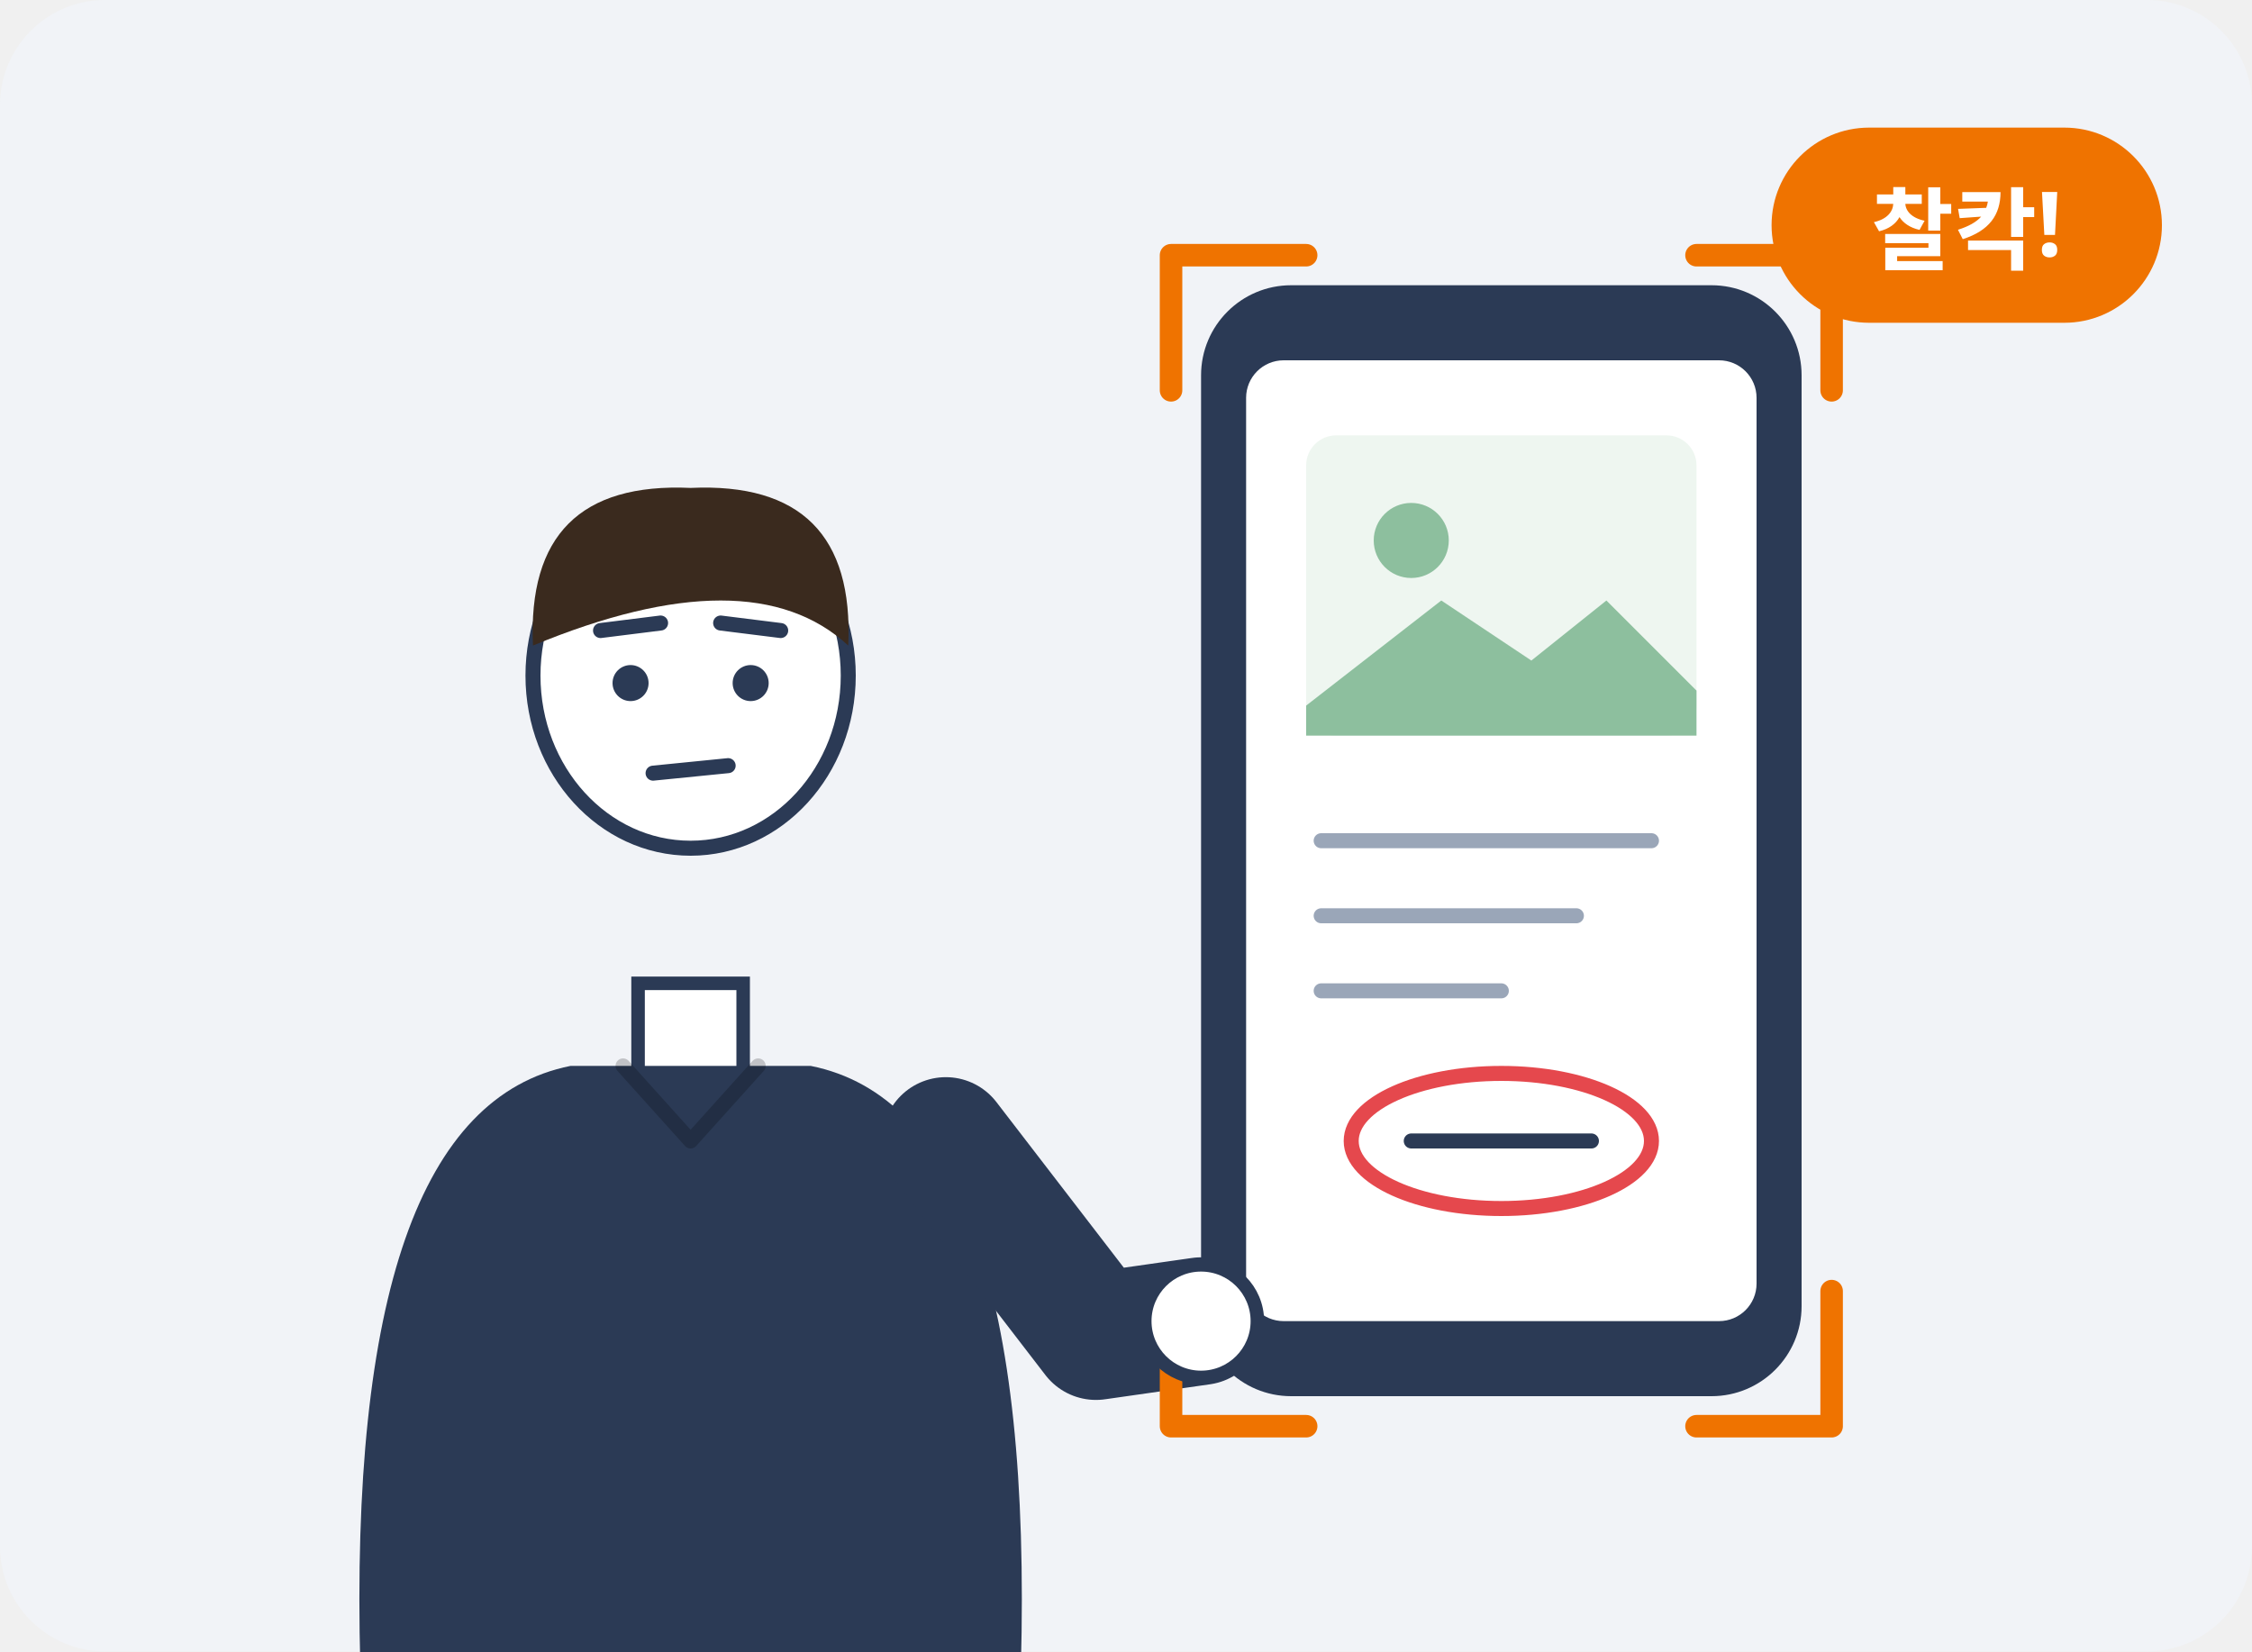
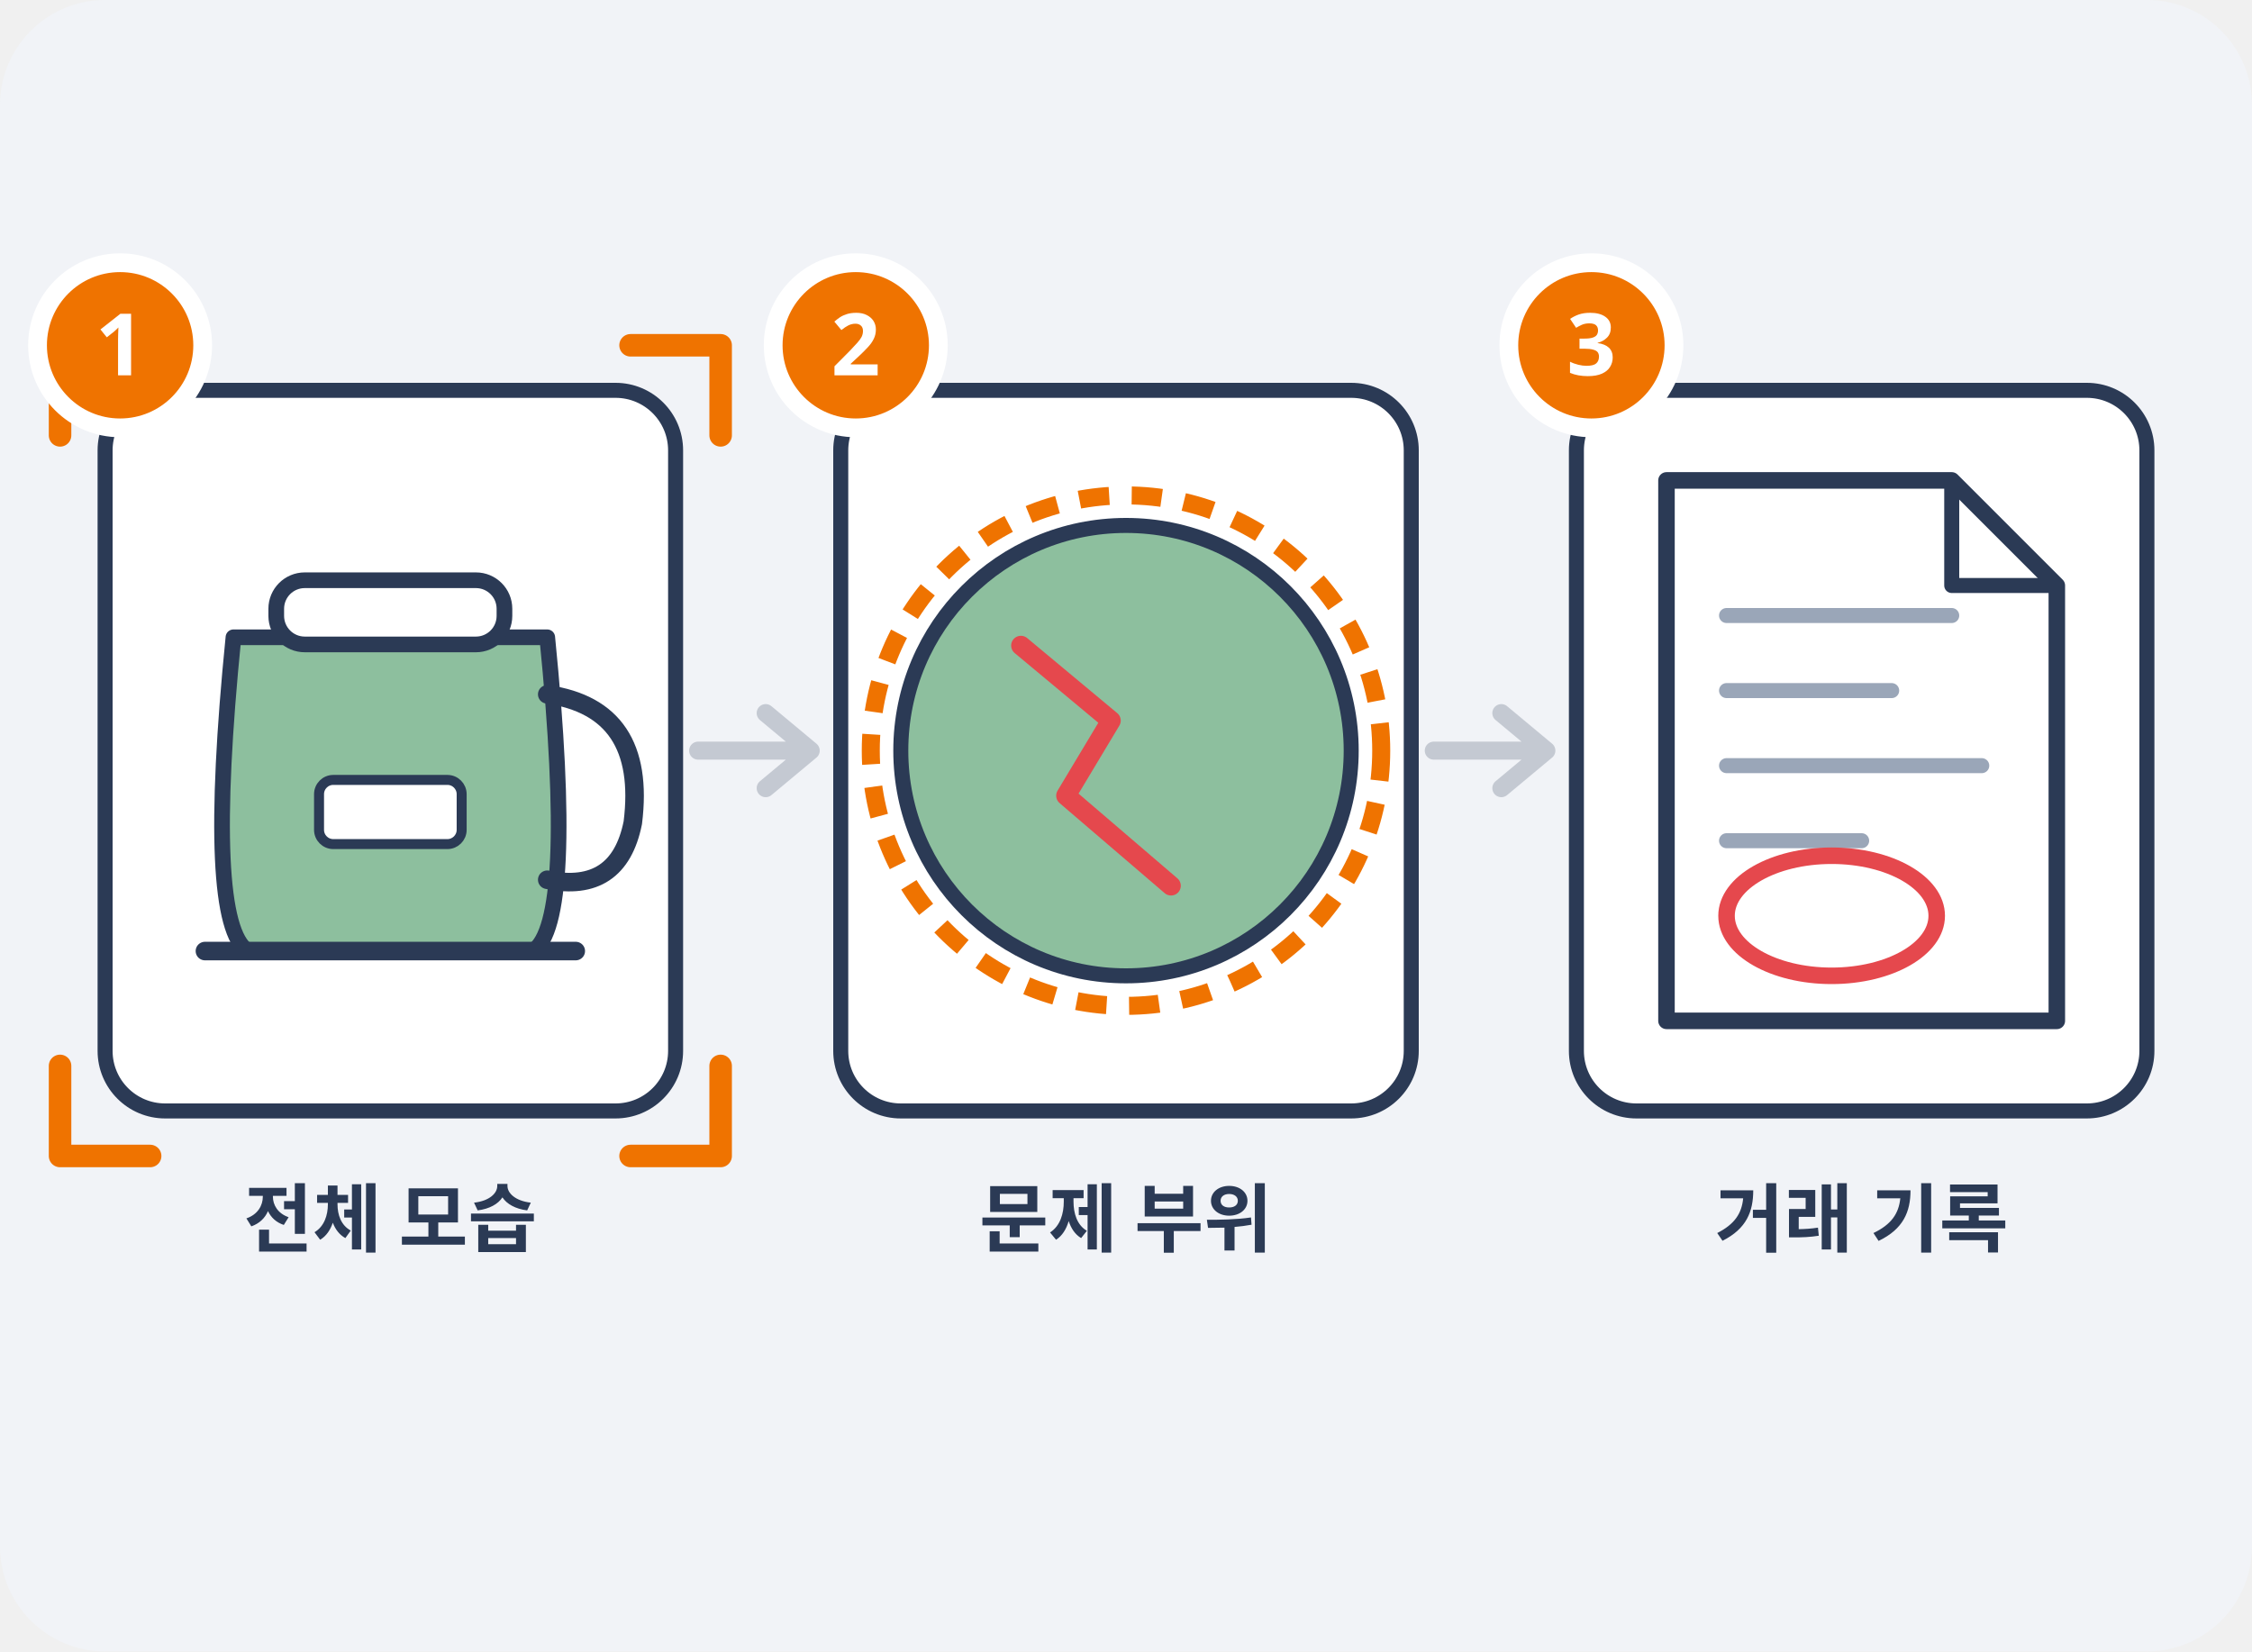
<svg xmlns="http://www.w3.org/2000/svg" viewBox="0 0 300 220">
  <rect width="300" height="220" rx="14" fill="#f1f3f7" />
-   <g>
-     <rect x="85" y="131" width="14" height="12" fill="#fff" stroke="#2b3a55" stroke-width="1.8" />
-     <path d="M48 222 Q46 148 76 142 L108 142 Q138 148 136 222 Z" fill="#2b3a55" />
-     <path d="M83 142 L92 152 L101 142" fill="none" stroke="#00000033" stroke-width="2" stroke-linecap="round" stroke-linejoin="round" />
-     <ellipse cx="92" cy="90" rx="21" ry="23" fill="#fff" stroke="#2b3a55" stroke-width="2" />
-     <path d="M71 86 Q70 64 92 65 Q114 64 113 86 Q100 74 71 86 Z" fill="#3a2a1e" />
-     <circle cx="84" cy="91" r="2.4" fill="#2b3a55" />
-     <circle cx="100" cy="91" r="2.4" fill="#2b3a55" />
-     <path d="M87 103 L97 102" fill="none" stroke="#2b3a55" stroke-width="2" stroke-linecap="round" stroke-linejoin="round" />
-     <path d="M80 84 L88 83" fill="none" stroke="#2b3a55" stroke-width="2" stroke-linecap="round" stroke-linejoin="round" />
-     <path d="M104 84 L96 83" fill="none" stroke="#2b3a55" stroke-width="2" stroke-linecap="round" stroke-linejoin="round" />
-     <path d="M126 152 L146 178 L160 176" fill="none" stroke="#2b3a55" stroke-width="17" stroke-linecap="round" stroke-linejoin="round" />
-     <circle cx="160" cy="176" r="7.5" fill="#fff" stroke="#2b3a55" stroke-width="1.8" />
-     <g transform="translate(200 112)">
-       <rect x="-40" y="-74" width="80" height="148" rx="12" fill="#2b3a55" />
-       <rect x="-34" y="-64" width="68" height="128" rx="5" fill="#fff" />
-       <rect x="-26" y="-54" width="52" height="40" rx="4" fill="#eef6f0" />
-       <circle cx="-12" cy="-40" r="5" fill="#8dbf9e" />
-       <path d="M-26 -18 L-8 -32 L4 -24 L14 -32 L26 -20 V-14 H-26Z" fill="#8dbf9e" />
-       <path d="M-24 0 L20 0" fill="none" stroke="#9aa6b8" stroke-width="2" stroke-linecap="round" stroke-linejoin="round" />
-       <path d="M-24 10 L10 10" fill="none" stroke="#9aa6b8" stroke-width="2" stroke-linecap="round" stroke-linejoin="round" />
-       <path d="M-24 20 L0 20" fill="none" stroke="#9aa6b8" stroke-width="2" stroke-linecap="round" stroke-linejoin="round" />
-       <ellipse cx="0" cy="40" rx="20" ry="9" fill="none" stroke="#e5484d" stroke-width="2" />
-       <path d="M-12 40 L12 40" fill="none" stroke="#2b3a55" stroke-width="2" stroke-linecap="round" stroke-linejoin="round" />
-       <path d="M-44 -60 L-44 -78 L-26 -78" fill="none" stroke="#ef7300" stroke-width="3" stroke-linecap="round" stroke-linejoin="round" />
-       <path d="M26 -78 L44 -78 L44 -60" fill="none" stroke="#ef7300" stroke-width="3" stroke-linecap="round" stroke-linejoin="round" />
-       <path d="M-44 60 L-44 78 L-26 78" fill="none" stroke="#ef7300" stroke-width="3" stroke-linecap="round" stroke-linejoin="round" />
-       <path d="M26 78 L44 78 L44 60" fill="none" stroke="#ef7300" stroke-width="3" stroke-linecap="round" stroke-linejoin="round" />
-     </g>
-     <circle cx="160" cy="176" r="7.5" fill="#fff" stroke="#2b3a55" stroke-width="1.8" />
-     <g transform="translate(262 30)">
-       <rect x="-26" y="-13" width="52" height="26" rx="13" fill="#ef7300" />
-       <text x="0" y="5" text-anchor="middle" font-size="12" font-weight="900" fill="#fff" font-family="sans-serif">찰칵!</text>
-     </g>
+   <rect x="14" y="52" width="76" height="96" rx="8" fill="#fff" stroke="#2b3a55" stroke-width="2" />
+   <rect x="112" y="52" width="76" height="96" rx="8" fill="#fff" stroke="#2b3a55" stroke-width="2" />
+   <rect x="210" y="52" width="76" height="96" rx="8" fill="#fff" stroke="#2b3a55" stroke-width="2" />
+   <g transform="translate(52 102) scale(0.95)">
+     <path d="M-22 -18 Q-26 22 -20 26 H20 Q26 22 22 -18 Z" fill="#8dbf9e" stroke="#2b3a55" stroke-width="2.2" stroke-linejoin="round" />
+     <path d="M22 -10 Q36 -8 34 8 Q32 18 22 16" fill="none" stroke="#2b3a55" stroke-width="2.6" stroke-linecap="round" stroke-linejoin="round" />
+     <rect x="-16" y="-26" width="32" height="9" rx="4" fill="#fff" stroke="#2b3a55" stroke-width="2.2" />
+     <path d="M-26 26 H26" fill="none" stroke="#2b3a55" stroke-width="2.6" stroke-linecap="round" stroke-linejoin="round" />
+     <rect x="-10" y="2" width="20" height="9" rx="2" fill="#fff" stroke="#2b3a55" stroke-width="1.4" />
  </g>
+   <text x="52" y="166" text-anchor="middle" font-size="10" font-weight="800" fill="#2b3a55" font-family="Pretendard,'Noto Sans KR','Apple SD Gothic Neo',sans-serif">전체 모습</text>
+   <g transform="translate(150 100)">
+     <circle r="30" fill="#8dbf9e" stroke="#2b3a55" stroke-width="2" />
+     <path d="M-14 -14 L-2 -4 L-8 6 L6 18" fill="none" stroke="#e5484d" stroke-width="2.6" stroke-linecap="round" stroke-linejoin="round" />
+   </g>
+   <circle cx="150" cy="100" r="34" fill="none" stroke="#ef7300" stroke-width="2.4" stroke-dasharray="4 3" />
+   <text x="150" y="166" text-anchor="middle" font-size="10" font-weight="800" fill="#2b3a55" font-family="Pretendard,'Noto Sans KR','Apple SD Gothic Neo',sans-serif">문제 부위</text>
+   <path d="M222 64 H260 L274 78 V136 H222 Z" fill="#fff" stroke="#2b3a55" stroke-width="2.2" stroke-linejoin="round" />
+   <path d="M260 64 V78 H274" fill="none" stroke="#2b3a55" stroke-width="2" stroke-linecap="round" stroke-linejoin="round" />
+   <path d="M230 82 h30" fill="none" stroke="#9aa6b8" stroke-width="2" stroke-linecap="round" stroke-linejoin="round" />
+   <path d="M230 92 h22" fill="none" stroke="#9aa6b8" stroke-width="2" stroke-linecap="round" stroke-linejoin="round" />
+   <path d="M230 102 h34" fill="none" stroke="#9aa6b8" stroke-width="2" stroke-linecap="round" stroke-linejoin="round" />
+   <path d="M230 112 h18" fill="none" stroke="#9aa6b8" stroke-width="2" stroke-linecap="round" stroke-linejoin="round" />
+   <ellipse cx="244" cy="122" rx="14" ry="8" fill="none" stroke="#e5484d" stroke-width="2.2" />
+   <text x="248" y="166" text-anchor="middle" font-size="10" font-weight="800" fill="#2b3a55" font-family="Pretendard,'Noto Sans KR','Apple SD Gothic Neo',sans-serif">거래 기록</text>
+   <path d="M93 100 H108 M102 95 L108 100 L102 105" fill="none" stroke="#c4c9d2" stroke-width="2.4" stroke-linecap="round" stroke-linejoin="round" />
+   <path d="M191 100 H206 M200 95 L206 100 L200 105" fill="none" stroke="#c4c9d2" stroke-width="2.4" stroke-linecap="round" stroke-linejoin="round" />
+   <path d="M8 58 V46 H20" fill="none" stroke="#ef7300" stroke-width="3" stroke-linecap="round" stroke-linejoin="round" />
+   <path d="M84 46 H96 V58" fill="none" stroke="#ef7300" stroke-width="3" stroke-linecap="round" stroke-linejoin="round" />
+   <path d="M8 142 V154 H20" fill="none" stroke="#ef7300" stroke-width="3" stroke-linecap="round" stroke-linejoin="round" />
+   <path d="M84 154 H96 V142" fill="none" stroke="#ef7300" stroke-width="3" stroke-linecap="round" stroke-linejoin="round" />
+   <circle cx="16" cy="46" r="11" fill="#ef7300" stroke="#fff" stroke-width="2.5" />
+   <text x="16" y="50" text-anchor="middle" font-size="11.5" font-weight="900" fill="#fff" font-family="Pretendard,'Noto Sans KR','Apple SD Gothic Neo',sans-serif">1</text>
+   <circle cx="114" cy="46" r="11" fill="#ef7300" stroke="#fff" stroke-width="2.5" />
+   <text x="114" y="50" text-anchor="middle" font-size="11.5" font-weight="900" fill="#fff" font-family="Pretendard,'Noto Sans KR','Apple SD Gothic Neo',sans-serif">2</text>
+   <circle cx="212" cy="46" r="11" fill="#ef7300" stroke="#fff" stroke-width="2.5" />
+   <text x="212" y="50" text-anchor="middle" font-size="11.5" font-weight="900" fill="#fff" font-family="Pretendard,'Noto Sans KR','Apple SD Gothic Neo',sans-serif">3</text>
</svg>
